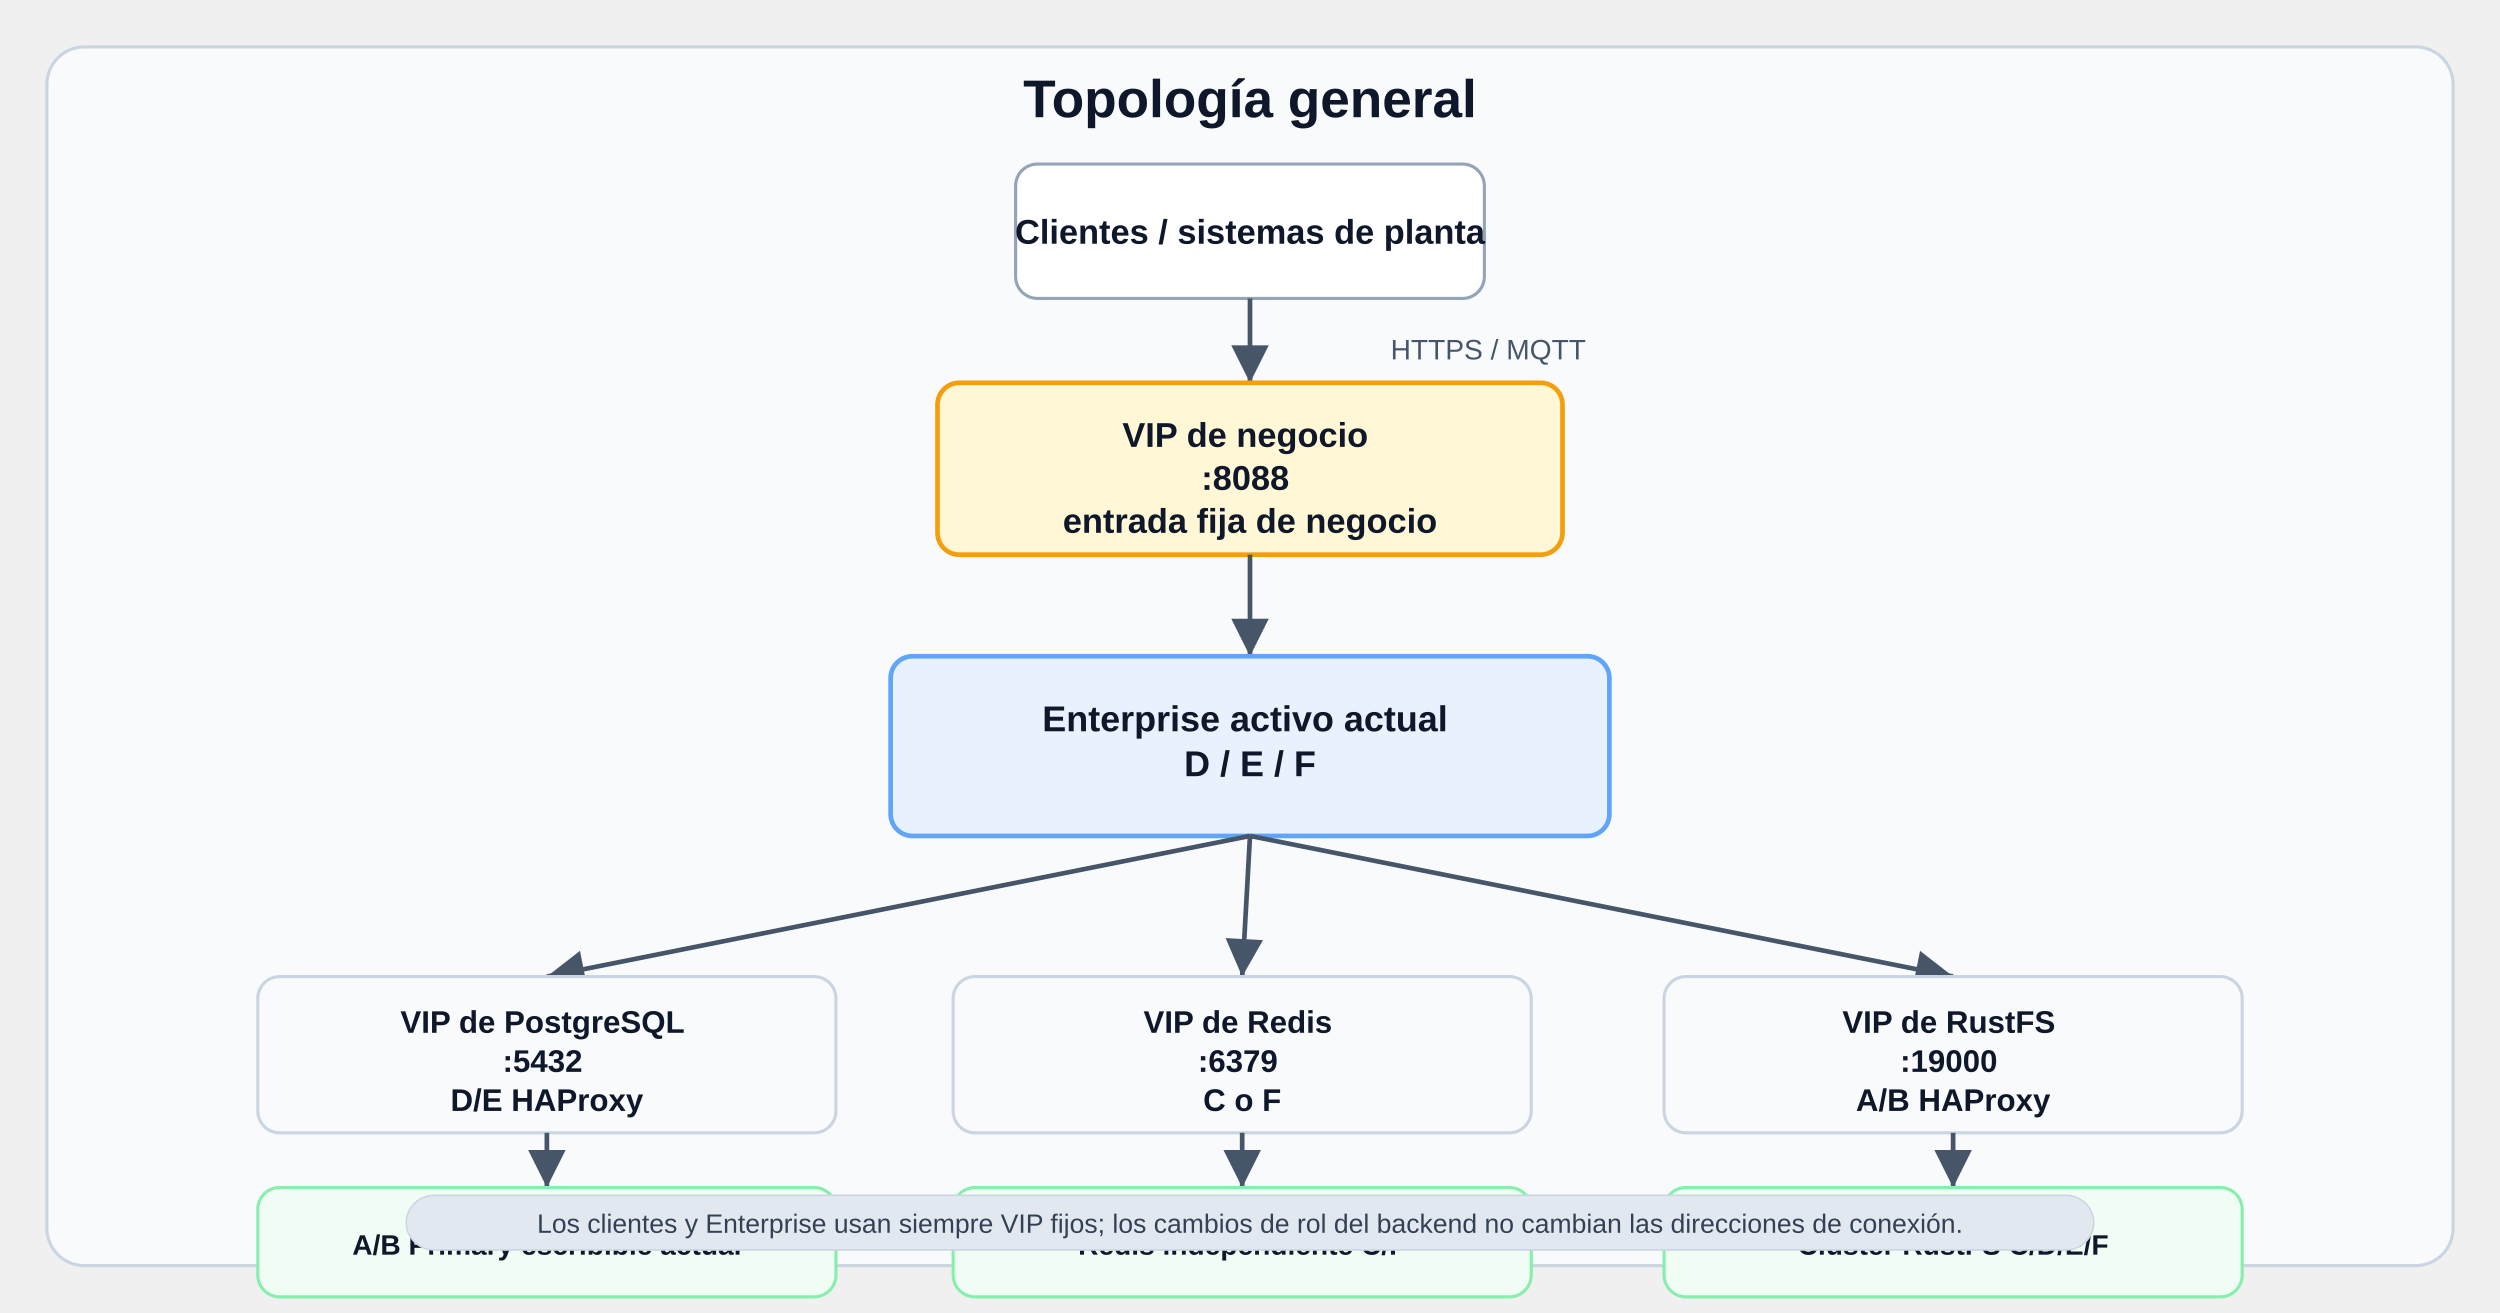
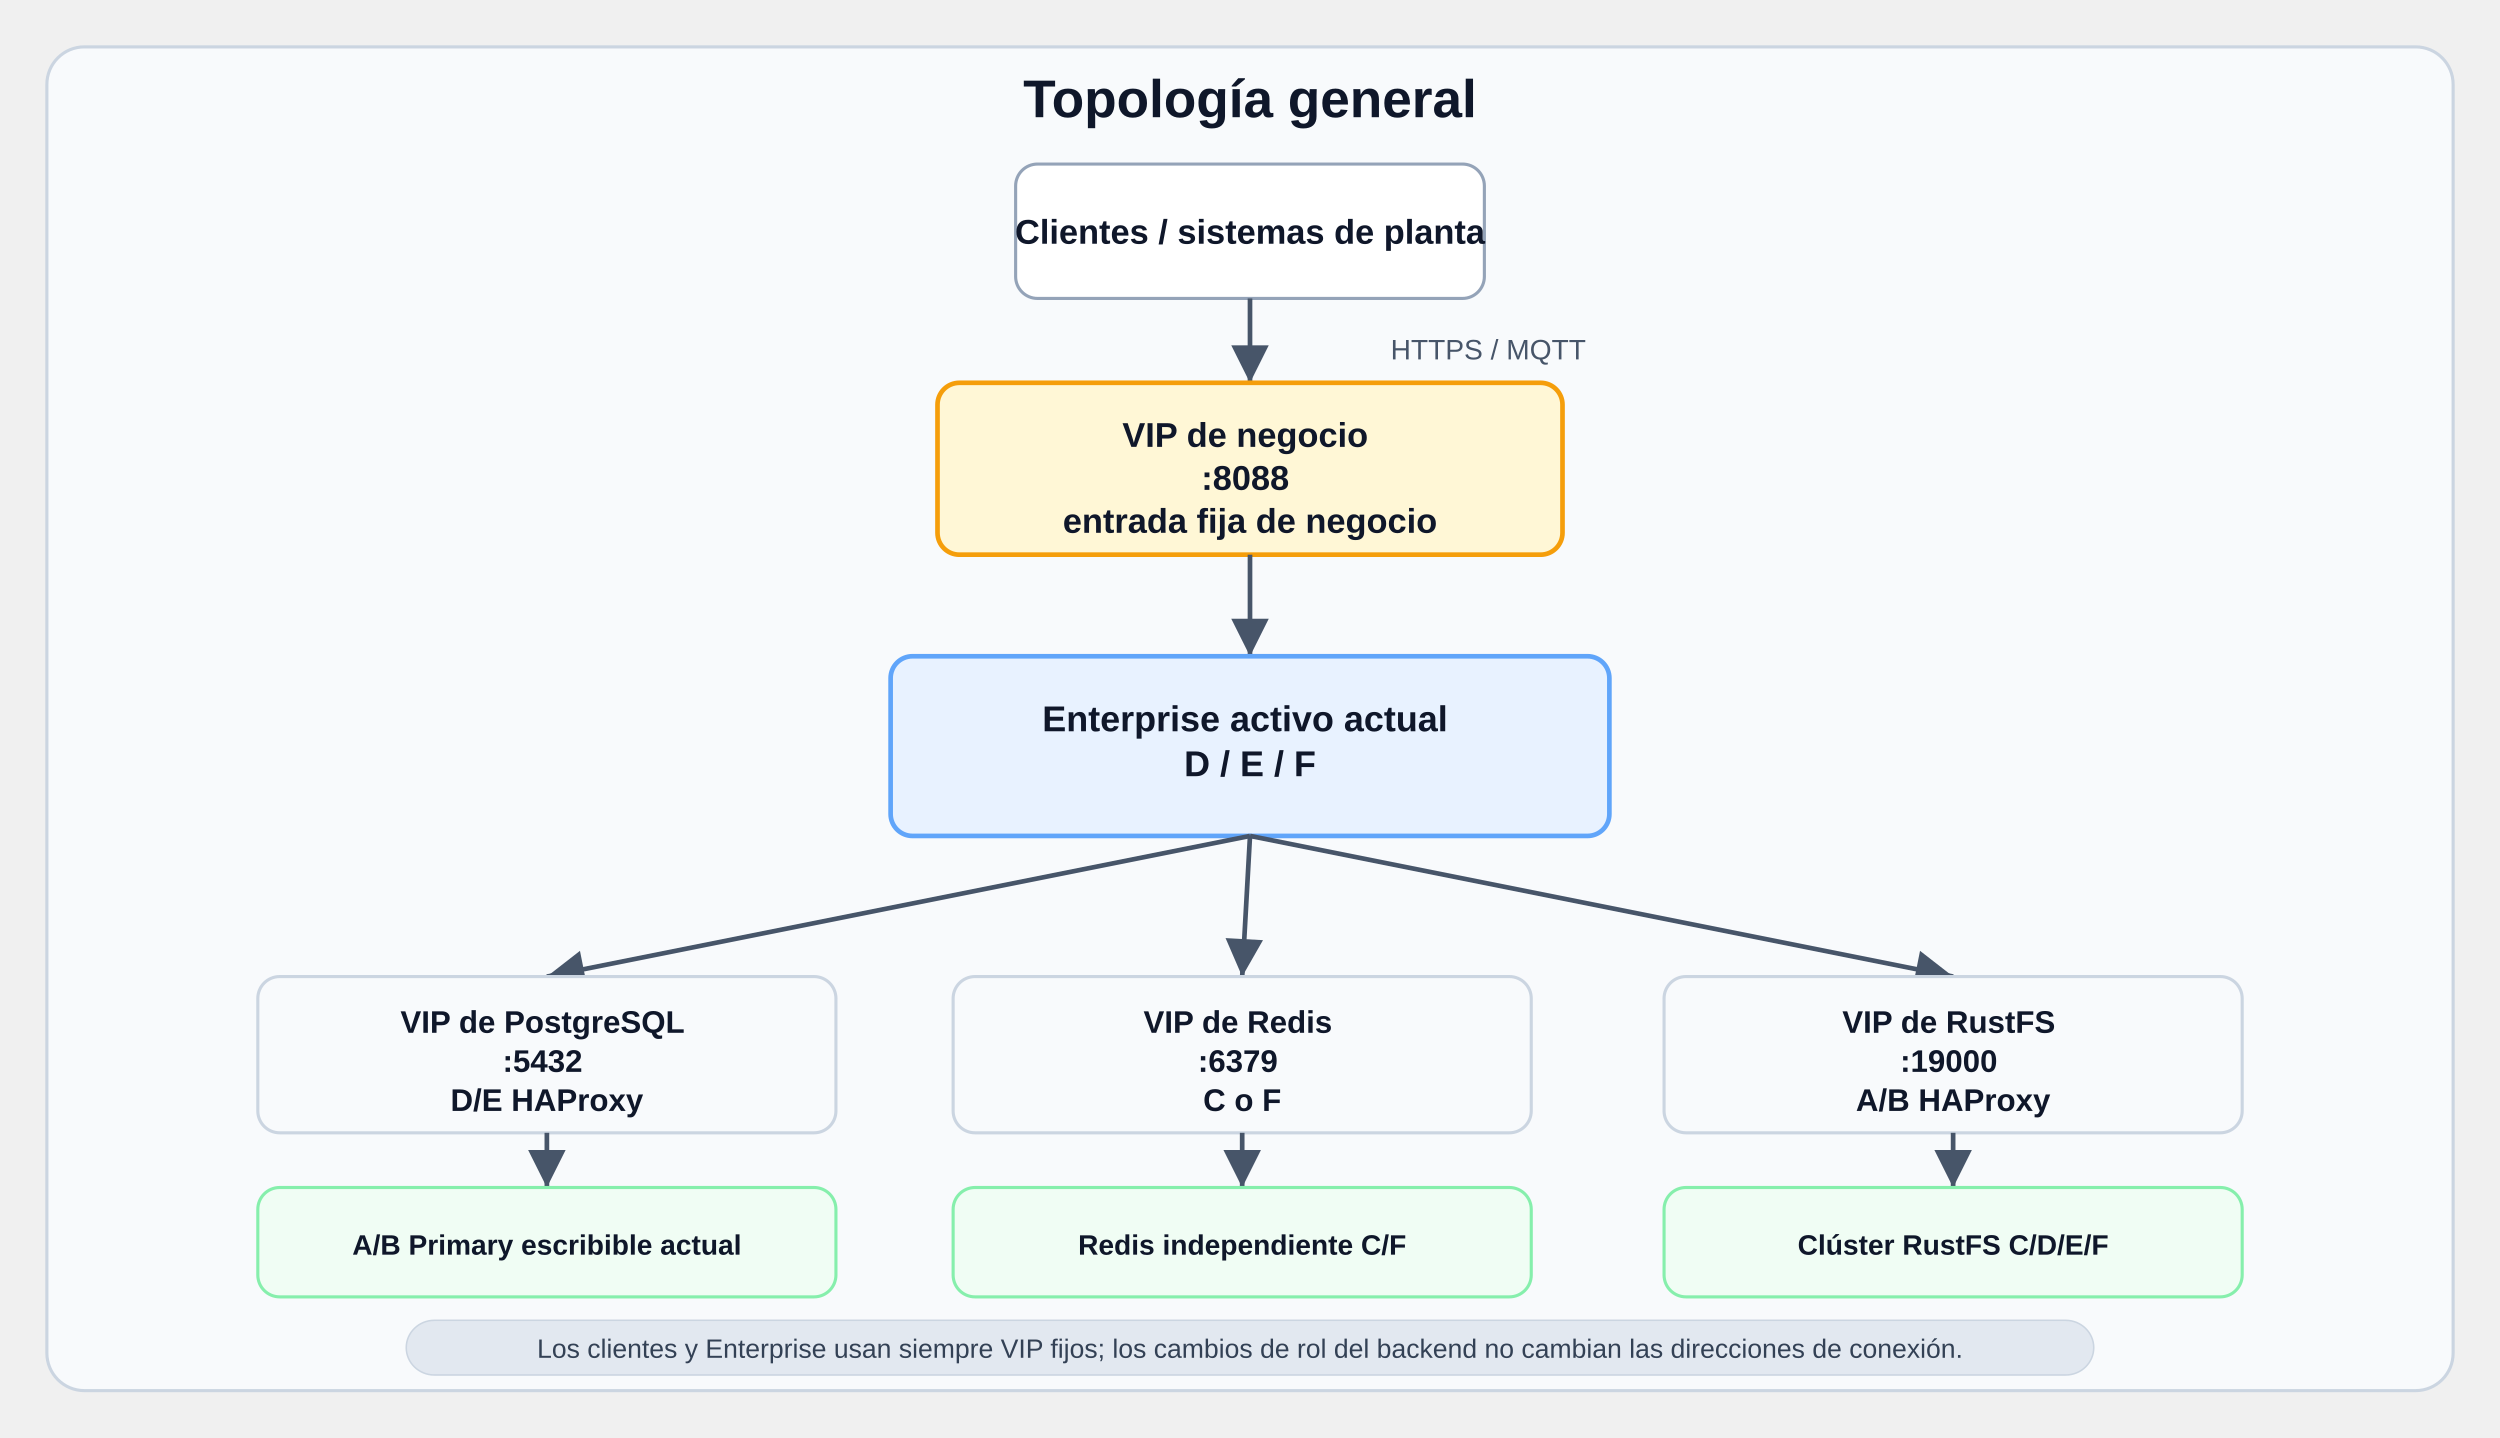
- <svg xmlns="http://www.w3.org/2000/svg" width="1600" height="840" viewBox="0 0 1600 840" role="img" aria-label="Topología general">
+ <svg xmlns="http://www.w3.org/2000/svg" width="1600" height="920" viewBox="0 0 1600 920" role="img" aria-label="Topología general">
  <defs>
    <marker id="arrow" markerWidth="12" markerHeight="12" refX="10" refY="6" orient="auto">
      <path d="M2,2 L10,6 L2,10 Z" fill="#475569" />
    </marker>
  </defs>
  <style>text{font-family:IBM Plex Sans,Segoe UI,Arial,sans-serif}.label{fill:#475569}</style>
-   <rect x="30" y="30" width="1540" height="780" rx="24" fill="#f8fafc" stroke="#cbd5e1" stroke-width="2" />
+   <rect x="30" y="30" width="1540" height="860" rx="24" fill="#f8fafc" stroke="#cbd5e1" stroke-width="2" />
  <text x="800" y="75" text-anchor="middle" font-size="34" font-weight="700" fill="#0f172a">
    <tspan x="800" dy="0">Topología general</tspan>
  </text>
  <rect x="650" y="105" width="300" height="86" rx="14" fill="#ffffff" stroke="#94a3b8" stroke-width="2" />
  <text x="800" y="156" text-anchor="middle" font-size="22" font-weight="650" fill="#0f172a">
    <tspan x="800" dy="0">Clientes / sistemas de planta</tspan>
  </text>
  <line x1="800" y1="191" x2="800" y2="245" stroke="#475569" stroke-width="3" marker-end="url(#arrow)" />
  <text x="890" y="230" text-anchor="start" font-size="18" font-weight="500" fill="#475569">
    <tspan x="890" dy="0">HTTPS / MQTT</tspan>
  </text>
  <rect x="600" y="245" width="400" height="110" rx="14" fill="#fff7d6" stroke="#f59e0b" stroke-width="3" />
  <text x="800" y="286" text-anchor="middle" font-size="22" font-weight="700" fill="#0f172a">
    <tspan x="800" dy="0">VIP de negocio</tspan>
    <tspan x="800" dy="27.5">:8088</tspan>
    <tspan x="800" dy="27.5">entrada fija de negocio</tspan>
  </text>
  <line x1="800" y1="355" x2="800" y2="420" stroke="#475569" stroke-width="3" marker-end="url(#arrow)" />
  <rect x="570" y="420" width="460" height="115" rx="14" fill="#e8f2ff" stroke="#60a5fa" stroke-width="3" />
  <text x="800" y="468" text-anchor="middle" font-size="23" font-weight="700" fill="#0f172a">
    <tspan x="800" dy="0">Enterprise activo actual</tspan>
    <tspan x="800" dy="28.75">D / E / F</tspan>
  </text>
  <line x1="800" y1="535" x2="350" y2="625" stroke="#475569" stroke-width="3" marker-end="url(#arrow)" />
  <rect x="165" y="625" width="370" height="100" rx="14" fill="#f8fafc" stroke="#cbd5e1" stroke-width="2" />
  <text x="350" y="661" text-anchor="middle" font-size="20" font-weight="700" fill="#0f172a">
    <tspan x="350" dy="0">VIP de PostgreSQL</tspan>
    <tspan x="350" dy="25">:5432</tspan>
    <tspan x="350" dy="25">D/E HAProxy</tspan>
  </text>
  <line x1="350" y1="725" x2="350" y2="760" stroke="#475569" stroke-width="3" marker-end="url(#arrow)" />
  <rect x="165" y="760" width="370" height="70" rx="14" fill="#f0fdf4" stroke="#86efac" stroke-width="2" />
  <text x="350" y="803" text-anchor="middle" font-size="18" font-weight="600" fill="#0f172a">
    <tspan x="350" dy="0">A/B Primary escribible actual</tspan>
  </text>
  <line x1="800" y1="535" x2="795" y2="625" stroke="#475569" stroke-width="3" marker-end="url(#arrow)" />
  <rect x="610" y="625" width="370" height="100" rx="14" fill="#f8fafc" stroke="#cbd5e1" stroke-width="2" />
  <text x="795" y="661" text-anchor="middle" font-size="20" font-weight="700" fill="#0f172a">
    <tspan x="795" dy="0">VIP de Redis</tspan>
    <tspan x="795" dy="25">:6379</tspan>
    <tspan x="795" dy="25">C o F</tspan>
  </text>
  <line x1="795" y1="725" x2="795" y2="760" stroke="#475569" stroke-width="3" marker-end="url(#arrow)" />
  <rect x="610" y="760" width="370" height="70" rx="14" fill="#f0fdf4" stroke="#86efac" stroke-width="2" />
  <text x="795" y="803" text-anchor="middle" font-size="18" font-weight="600" fill="#0f172a">
    <tspan x="795" dy="0">Redis independiente C/F</tspan>
  </text>
  <line x1="800" y1="535" x2="1250" y2="625" stroke="#475569" stroke-width="3" marker-end="url(#arrow)" />
  <rect x="1065" y="625" width="370" height="100" rx="14" fill="#f8fafc" stroke="#cbd5e1" stroke-width="2" />
  <text x="1250" y="661" text-anchor="middle" font-size="20" font-weight="700" fill="#0f172a">
    <tspan x="1250" dy="0">VIP de RustFS</tspan>
    <tspan x="1250" dy="25">:19000</tspan>
    <tspan x="1250" dy="25">A/B HAProxy</tspan>
  </text>
  <line x1="1250" y1="725" x2="1250" y2="760" stroke="#475569" stroke-width="3" marker-end="url(#arrow)" />
  <rect x="1065" y="760" width="370" height="70" rx="14" fill="#f0fdf4" stroke="#86efac" stroke-width="2" />
  <text x="1250" y="803" text-anchor="middle" font-size="18" font-weight="600" fill="#0f172a">
    <tspan x="1250" dy="0">Clúster RustFS C/D/E/F</tspan>
  </text>
-   <rect x="260" y="765" width="1080" height="35" rx="18" fill="#e2e8f0" stroke="#cbd5e1" stroke-width="1" />
-   <text x="800" y="789" text-anchor="middle" font-size="17" font-weight="500" fill="#334155">
+   <rect x="260" y="845" width="1080" height="35" rx="18" fill="#e2e8f0" stroke="#cbd5e1" stroke-width="1" />
+   <text x="800" y="869" text-anchor="middle" font-size="17" font-weight="500" fill="#334155">
    <tspan x="800" dy="0">Los clientes y Enterprise usan siempre VIP fijos; los cambios de rol del backend no cambian las direcciones de conexión.</tspan>
  </text>
</svg>
